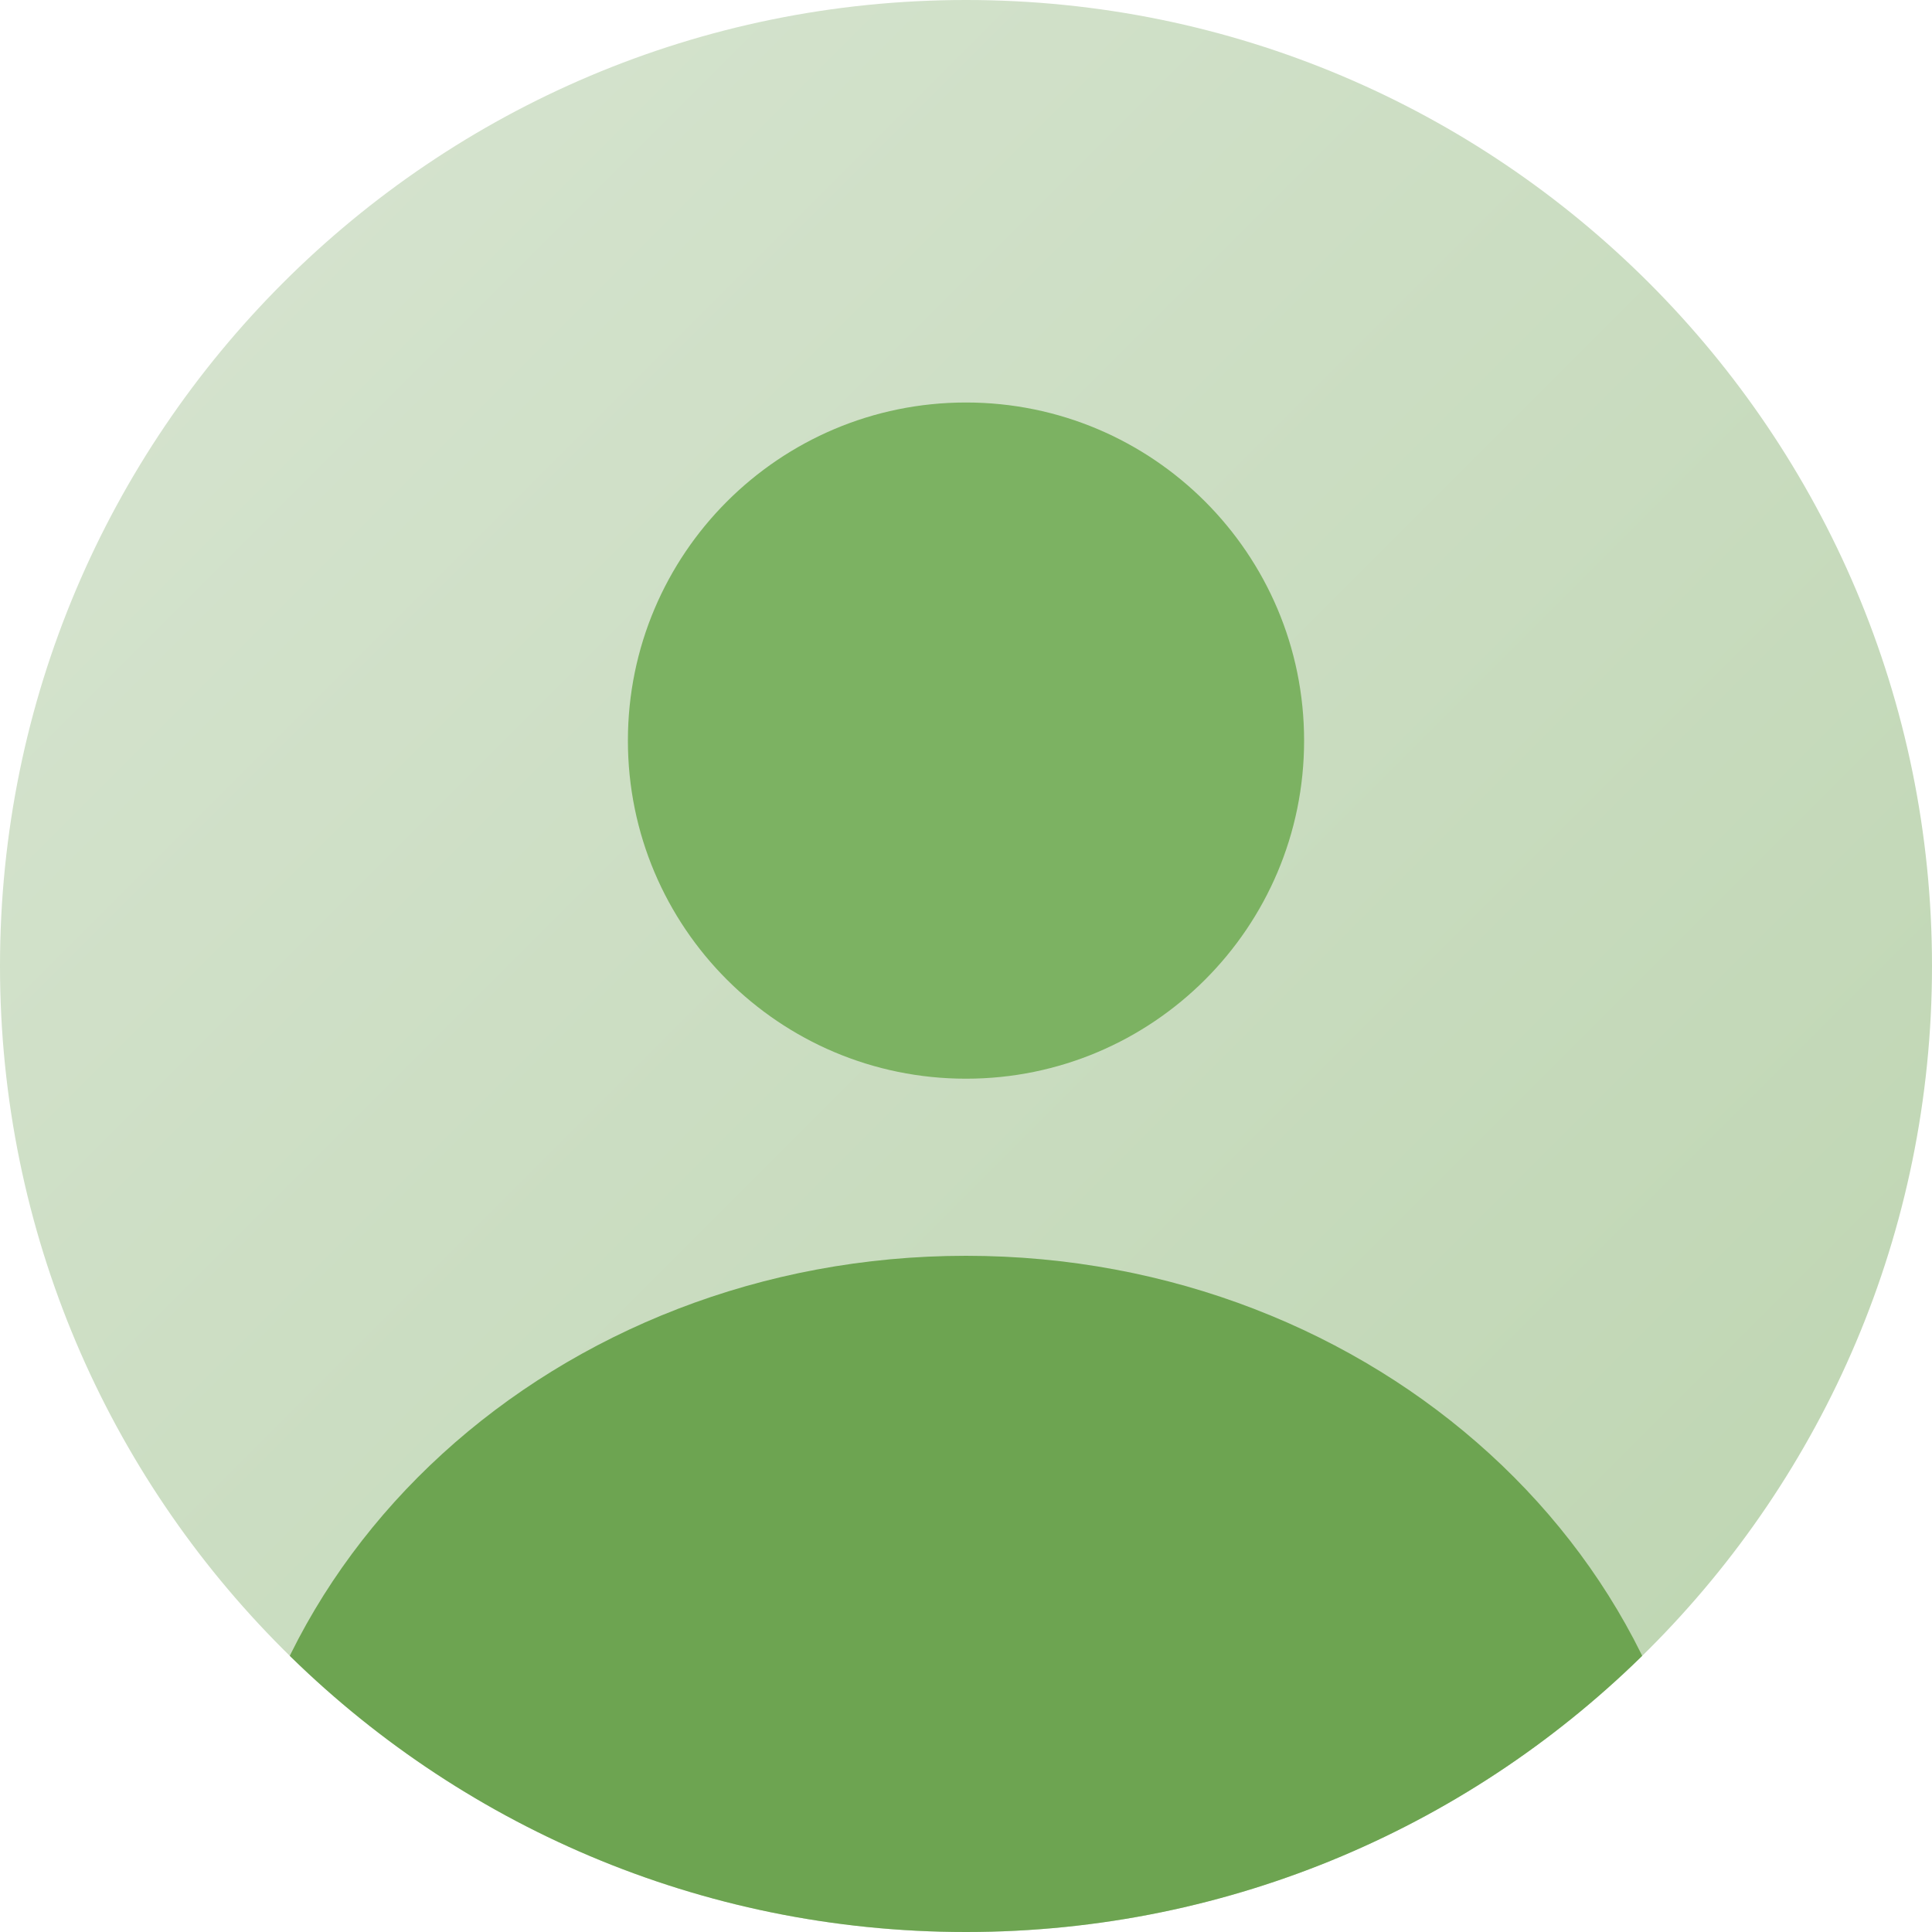
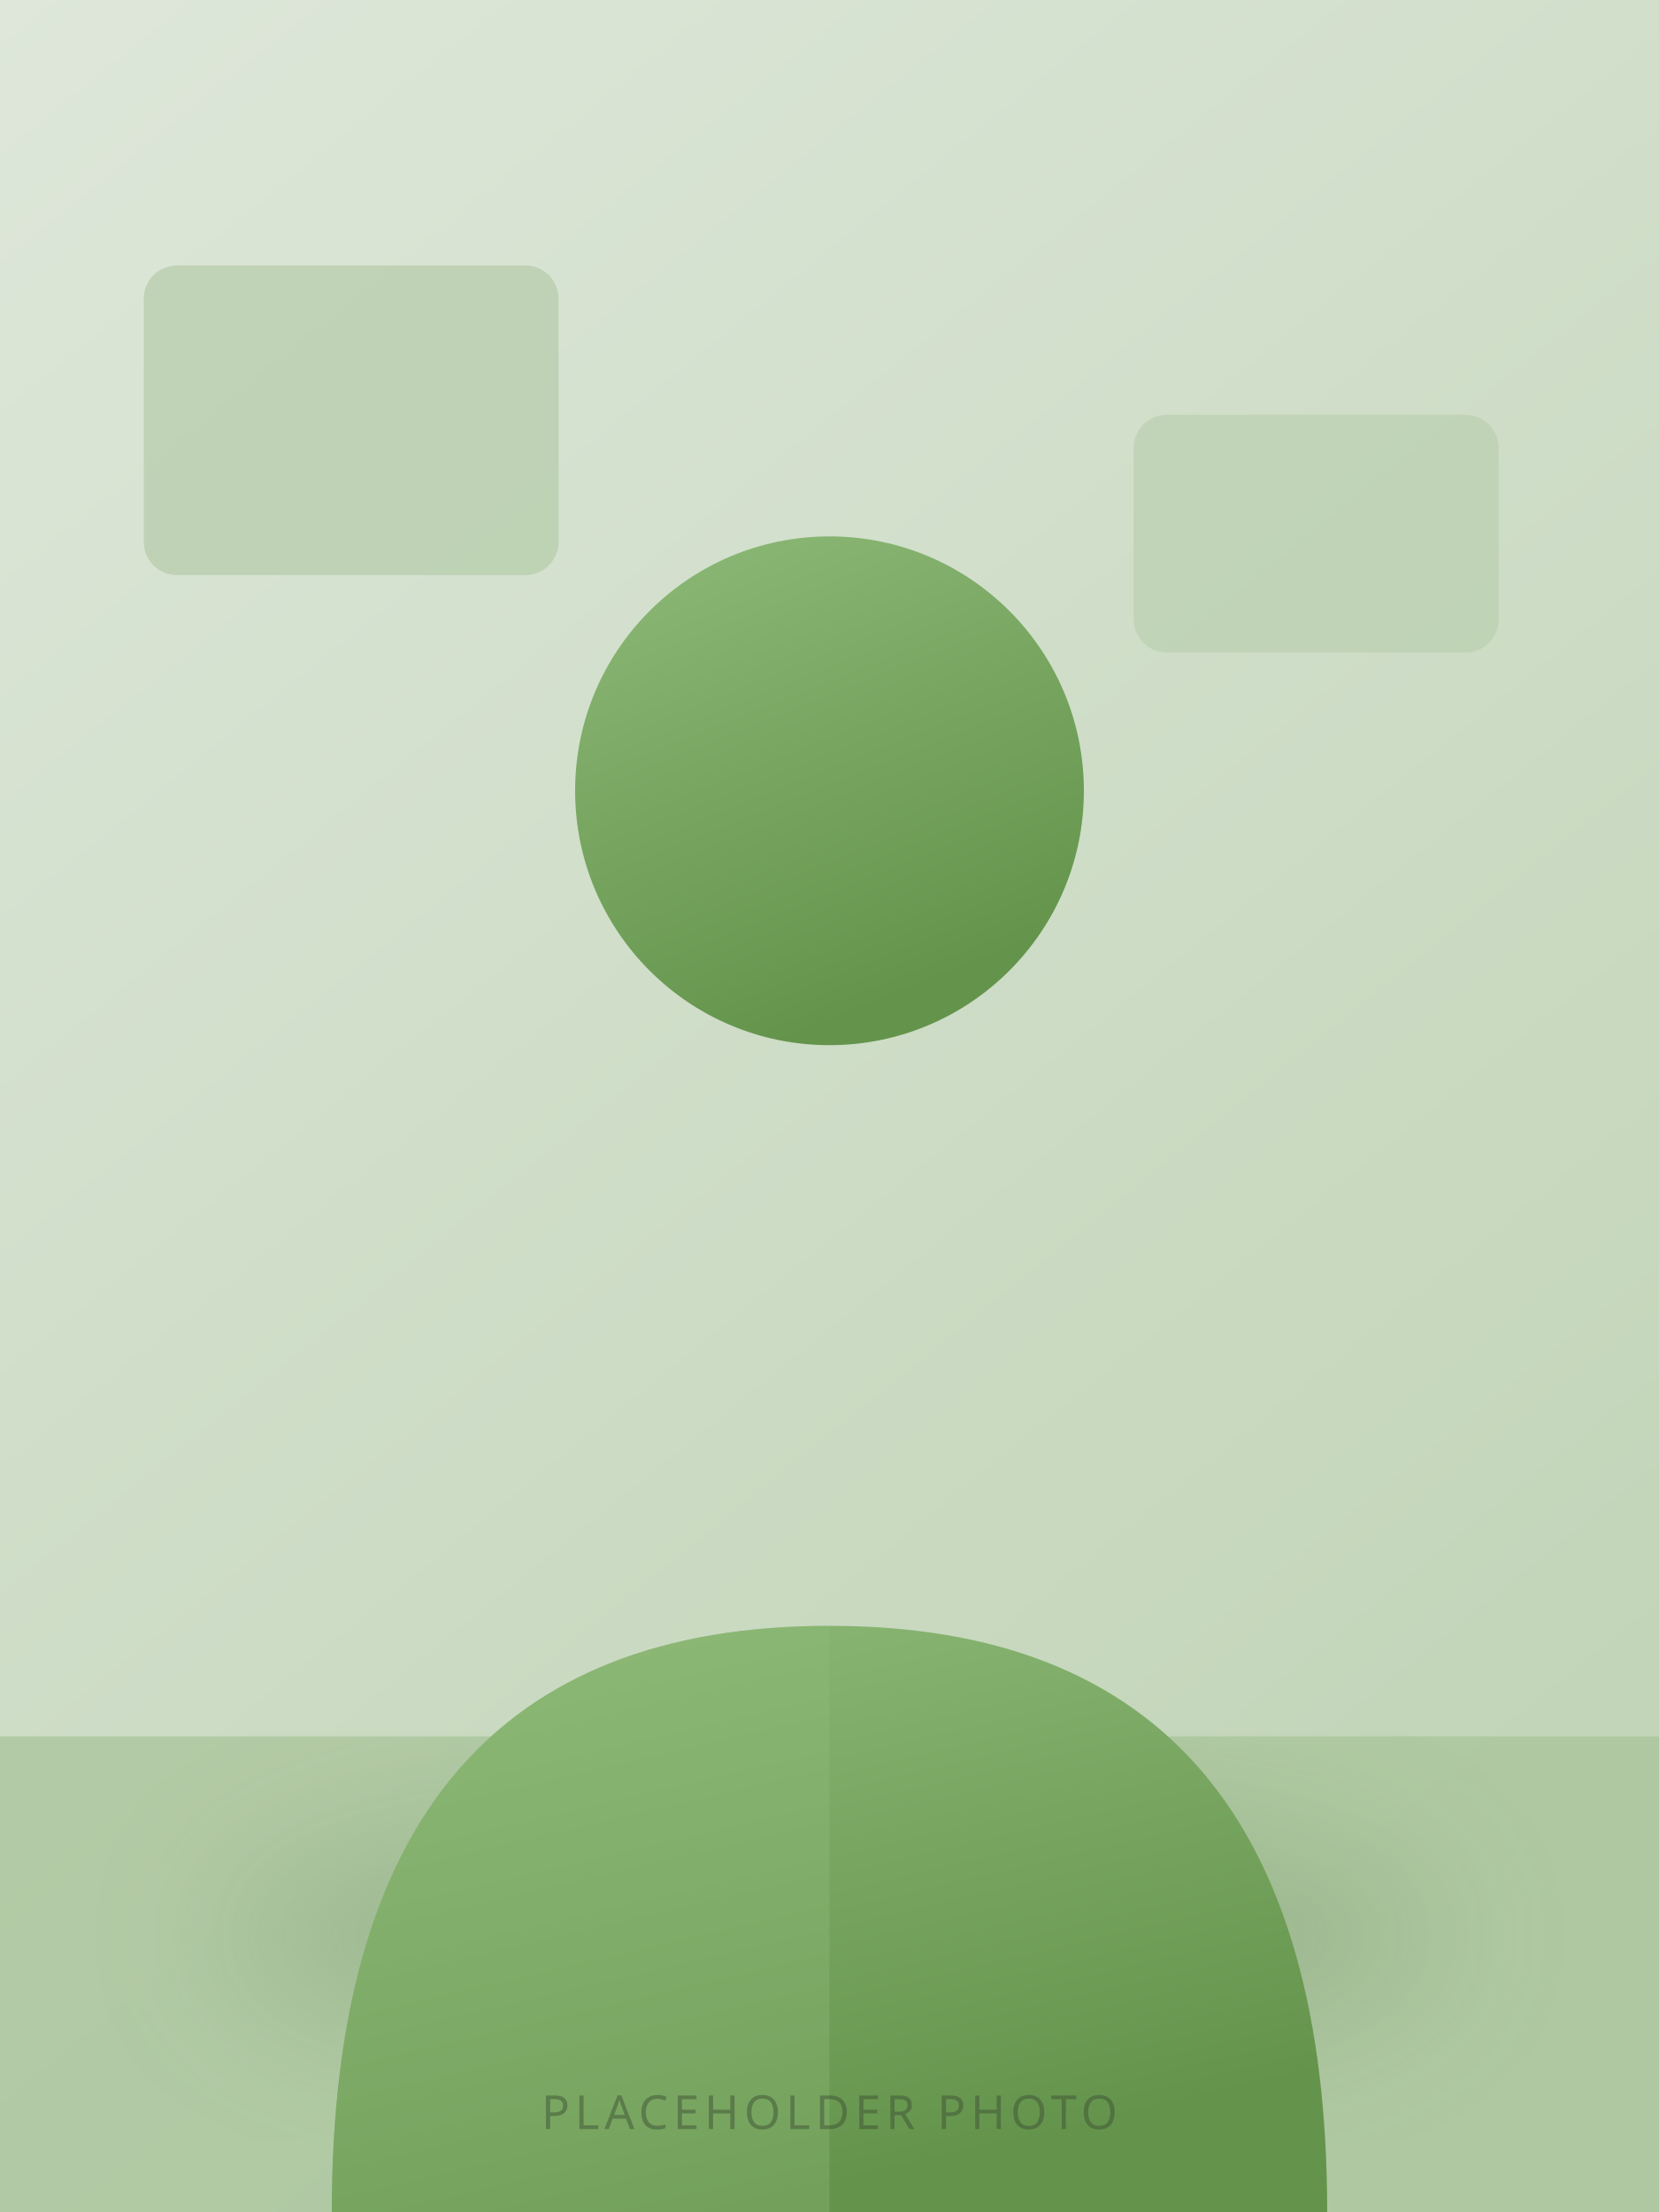
- <svg xmlns="http://www.w3.org/2000/svg" viewBox="0 0 120 120" width="120" height="120" role="img" aria-label="Reviewer photo placeholder">
+ <svg xmlns="http://www.w3.org/2000/svg" viewBox="0 0 600 800" width="600" height="800" role="img" aria-label="Reviewer photo placeholder">
  <defs>
-     <clipPath id="c">
-       <circle cx="60" cy="60" r="60" />
-     </clipPath>
-     <linearGradient id="bg" x1="0" y1="0" x2="1" y2="1">
-       <stop offset="0%" stop-color="hsl(99.982 26% 86%)" />
-       <stop offset="100%" stop-color="hsl(99.982 30% 76%)" />
+     <linearGradient id="bg" x1="0" y1="0" x2="0.6" y2="1">
+       <stop offset="0%" stop-color="hsl(99.982 22% 88%)" />
+       <stop offset="100%" stop-color="hsl(99.982 26% 78%)" />
    </linearGradient>
+     <linearGradient id="fig" x1="0" y1="0" x2="0.4" y2="1">
+       <stop offset="0%" stop-color="hsl(99.982 32% 60%)" />
+       <stop offset="100%" stop-color="hsl(99.982 32% 44%)" />
+     </linearGradient>
+     <filter id="sh" x="-30%" y="-30%" width="160%" height="160%">
+       <feGaussianBlur stdDeviation="26" />
+     </filter>
  </defs>
-   <g clip-path="url(#c)">
-     <rect width="120" height="120" fill="url(#bg)" />
-     <circle cx="60" cy="46" r="21" fill="hsl(99.982 34% 54%)" />
-     <path d="M14 120 a46 42 0 0 1 92 0 z" fill="hsl(99.982 34% 48%)" />
-   </g>
+   <rect width="600" height="800" fill="url(#bg)" />
+   <rect x="52" y="96" width="150" height="112" rx="12" fill="hsl(99.982 24% 72%)" opacity="0.65" />
+   <rect x="410" y="150" width="132" height="86" rx="12" fill="hsl(99.982 24% 72%)" opacity="0.5" />
+   <rect x="0" y="628" width="600" height="172" fill="hsl(99.982 26% 68%)" opacity="0.7" />
+   <ellipse cx="300" cy="700" rx="220" ry="46" fill="hsl(99.982 32% 32%)" opacity="0.2" filter="url(#sh)" />
+   <circle cx="300" cy="286" r="92" fill="url(#fig)" />
+   <path d="M120 800 q0 -212 180 -212 q180 0 180 212 z" fill="url(#fig)" />
+   <path d="M120 800 q0 -212 180 -212 v212 z" fill="hsl(99.982 32% 60%)" opacity="0.35" />
+   <text x="300" y="770" text-anchor="middle" font-family="system-ui, sans-serif" font-size="17" letter-spacing="1.8" fill="hsl(99.982 22% 26%)" opacity="0.5">PLACEHOLDER PHOTO</text>
</svg>
